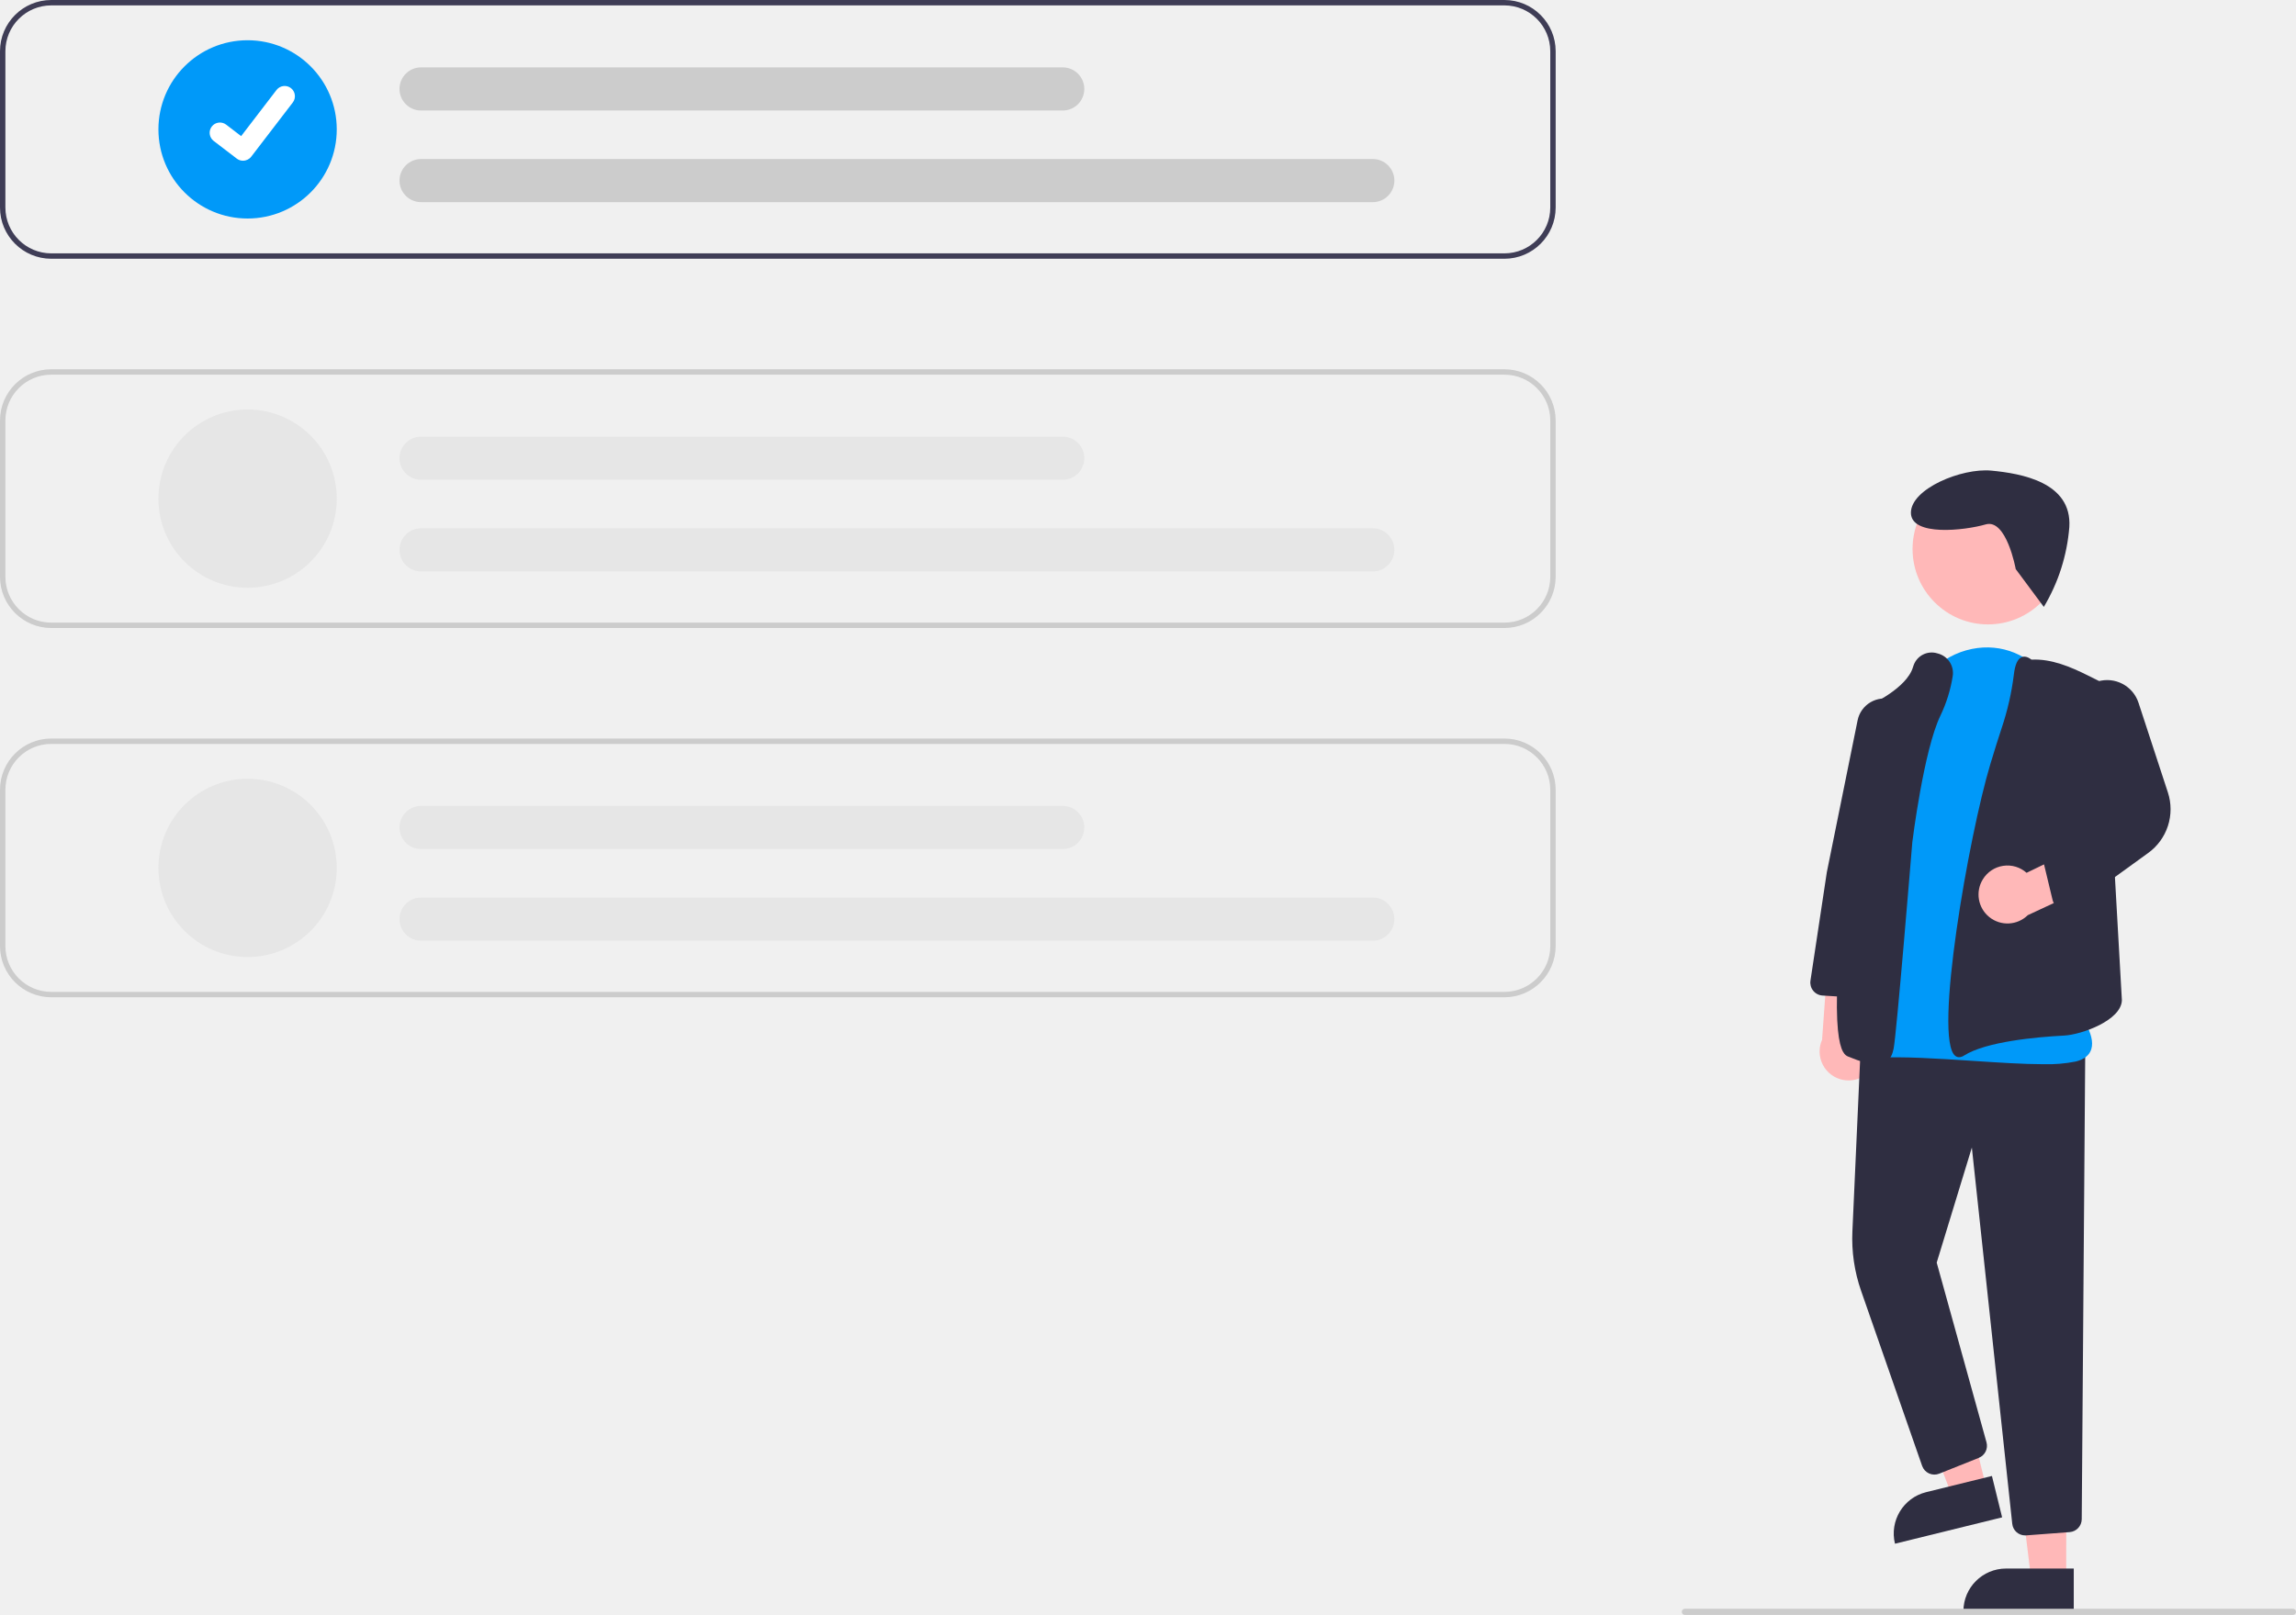
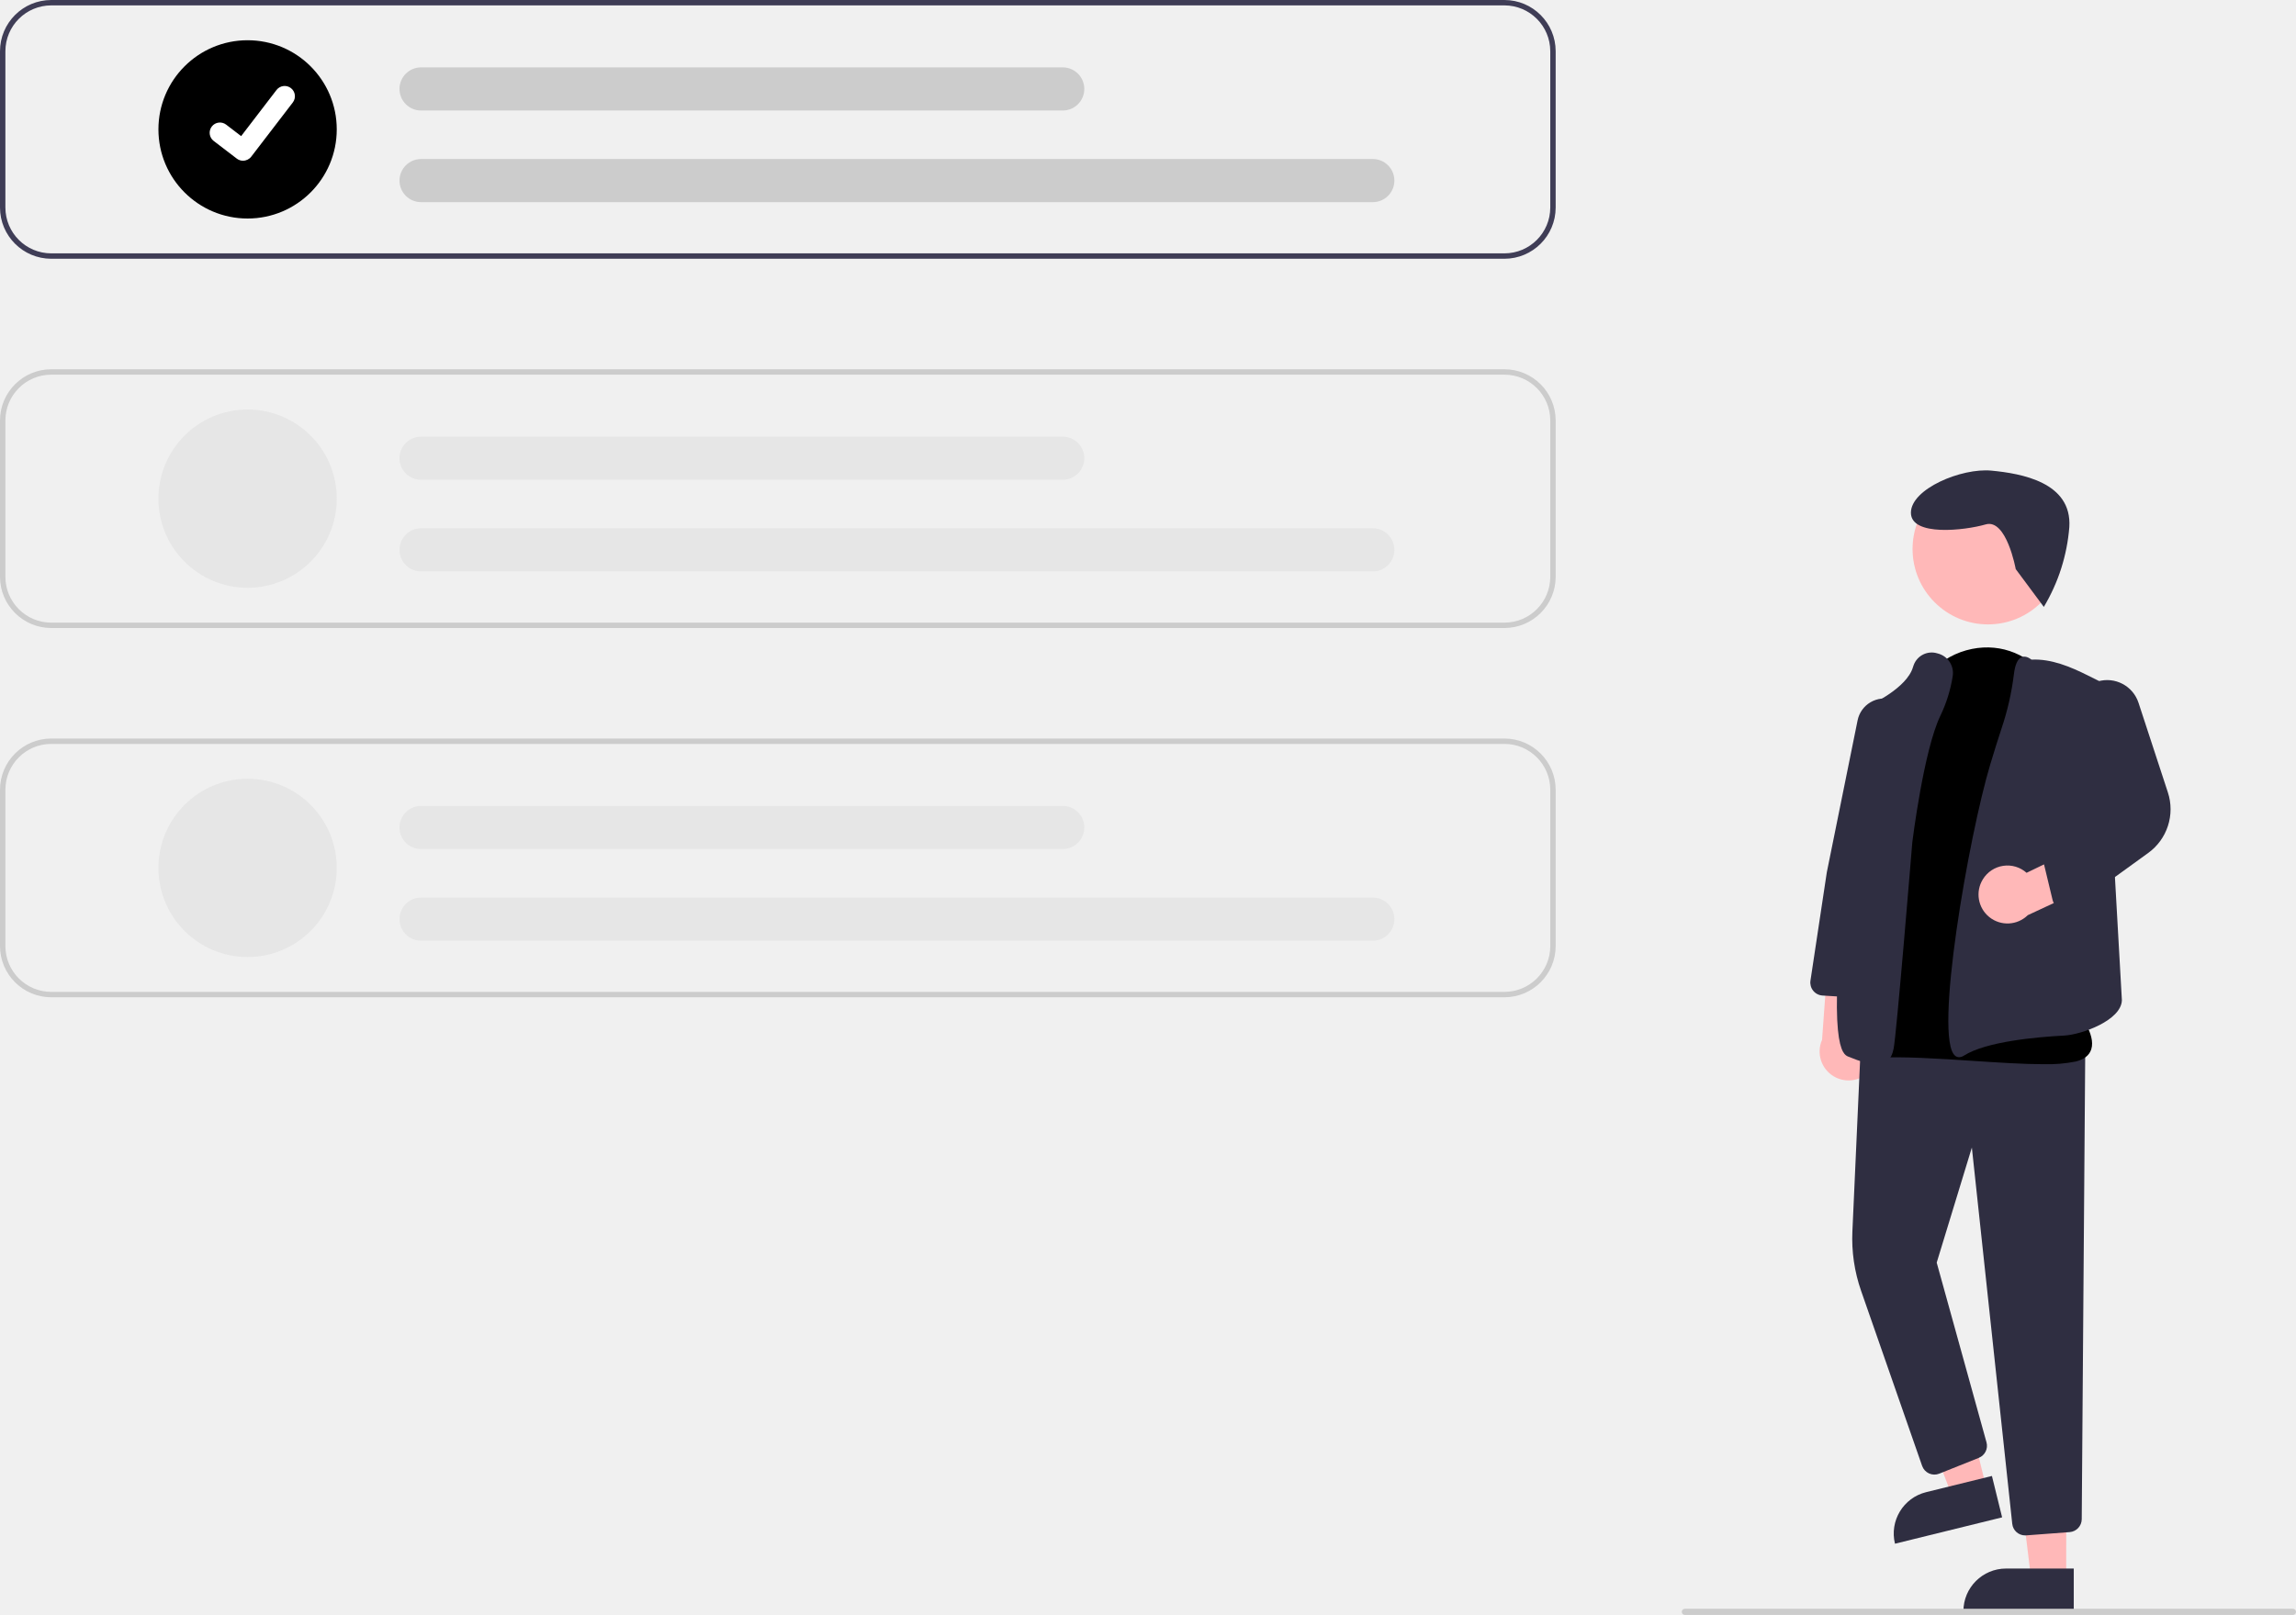
<svg xmlns="http://www.w3.org/2000/svg" width="747.62" height="526" viewBox="0 0 747.62 526">
  <g id="Group_33" data-name="Group 33" transform="translate(-227 -187)">
    <path id="Path_498-296" data-name="Path 498" d="M835.627,535.188a9.377,9.377,0,0,0-3.1-14.04l1.853-21.348-12.7-4.29-2.194,30.184a9.428,9.428,0,0,0,16.138,9.495Z" transform="translate(0.81)" fill="#ffb8b8" />
    <path id="Path_499-297" data-name="Path 499" d="M672.8,514.162H661.373l-5.437-44.1h16.873Z" transform="translate(227 187)" fill="#ffb8b8" />
    <path id="Path_500-298" data-name="Path 500" d="M653.207,510.894h22.048v13.882h-35.93a13.882,13.882,0,0,1,13.882-13.882Z" transform="translate(227 187)" fill="#2f2e41" />
    <path id="Path_501-299" data-name="Path 501" d="M646.855,484.9l-11.1,2.728-15.806-41.523,16.385-4.027Z" transform="translate(227 187)" fill="#ffb8b8" />
    <path id="Path_502-300" data-name="Path 502" d="M854.772,672.232H876.82v13.882H840.89a13.882,13.882,0,0,1,13.882-13.882Z" transform="matrix(0.971, -0.239, 0.239, 0.971, -136.446, 224.563)" fill="#2f2e41" />
    <path id="Path_503-301" data-name="Path 503" d="M885.615,687.1a4.21,4.21,0,0,1-4.2-3.779L868.263,560.771l-11.447,37.476,16.213,58.533a4.225,4.225,0,0,1-2.505,5.056l-12.89,5.156a4.23,4.23,0,0,1-5.565-2.536L832.2,607.448a51.611,51.611,0,0,1-2.835-19.395l2.773-61.523,73.043,3.093-1.14,152.215a4.254,4.254,0,0,1-3.912,4.186l-14.185,1.069Q885.778,687.1,885.615,687.1Z" transform="translate(0.81)" fill="#2f2e41" />
    <circle id="Ellipse_83" data-name="Ellipse 83" cx="24.561" cy="24.561" r="24.561" transform="translate(849.767 341.252)" fill="#ffb8b8" />
-     <path id="Path_504-302" data-name="Path 504" d="M891.58,533.625c-6.468,0-14.5-.529-22.817-1.076-11.36-.748-23.106-1.521-31.875-1.013a6.966,6.966,0,0,1-6.232-2.714c-9.039-11.574,4.9-56.708,5.5-58.623L847.5,419.731l.488.11-.488-.11c2.5-11.1,10.471-19.288,20.813-21.368,9.68-1.944,19.043,1.931,25.048,10.375q.478.672.955,1.379c19.552,28.957,8.493,100.9,7.752,105.539,1.033,1.237,6.618,8.232,5.083,13.091-.625,1.977-2.321,3.324-5.042,4a47.006,47.006,0,0,1-10.532.875Z" transform="translate(0.81)" fill="#0099f9" />
+     <path id="Path_504-302" data-name="Path 504" d="M891.58,533.625c-6.468,0-14.5-.529-22.817-1.076-11.36-.748-23.106-1.521-31.875-1.013a6.966,6.966,0,0,1-6.232-2.714c-9.039-11.574,4.9-56.708,5.5-58.623L847.5,419.731l.488.11-.488-.11c2.5-11.1,10.471-19.288,20.813-21.368,9.68-1.944,19.043,1.931,25.048,10.375q.478.672.955,1.379c19.552,28.957,8.493,100.9,7.752,105.539,1.033,1.237,6.618,8.232,5.083,13.091-.625,1.977-2.321,3.324-5.042,4a47.006,47.006,0,0,1-10.532.875Z" transform="translate(0.81)" fill="PRIMARY" />
    <path id="Path_505-303" data-name="Path 505" d="M837.284,533.647c-2.225,0-5.226-.821-9.272-2.5-1.739-.724-7.031-2.925-.606-59.072,3.156-27.58,7.677-54.968,7.722-55.241l.043-.264.244-.11c.116-.053,11.662-5.345,13.67-12.146q.1-.353.234-.685a6.244,6.244,0,0,1,7.754-3.808,6.561,6.561,0,0,1,4.942,7.488,46.021,46.021,0,0,1-3.991,12.792c-5.433,11.21-9.114,40.928-9.15,41.227-.208,2.538-5.138,62.672-6.088,67.235-.332,1.594-.942,3.544-2.733,4.49a5.842,5.842,0,0,1-2.767.6Z" transform="translate(0.81)" fill="#2f2e41" />
    <path id="Path_506-304" data-name="Path 506" d="M864.115,531.343a2.018,2.018,0,0,1-1.239-.425c-7.226-5.491,4.468-72.051,11.4-95.016,1.389-4.6,2.625-8.537,3.676-11.706h0a89.255,89.255,0,0,0,3.989-17.506c.382-3.226,1.211-5.068,2.537-5.633.921-.393,2-.126,3.22.793,6.407-.316,12.632,2.3,18.4,5.181l5.192,2.59,5.826,103.149c-.165,6.583-13.141,11.23-18.8,11.527-9.089.477-25.41,1.957-32.6,6.509a3.005,3.005,0,0,1-1.6.536Z" transform="translate(0.81)" fill="#2f2e41" />
    <path id="Path_507-305" data-name="Path 507" d="M831.659,511.989c-.086,0-.172,0-.259-.008l-11.768-.724a4.229,4.229,0,0,1-3.923-4.853l5.325-35.279,10.024-49.5a8.879,8.879,0,0,1,11.362-6.709h0a8.928,8.928,0,0,1,6.108,9.879l-7.964,49.6-4.715,33.947a4.251,4.251,0,0,1-4.191,3.647Z" transform="translate(0.81)" fill="#2f2e41" />
    <path id="Path_508-306" data-name="Path 508" d="M871.86,473.374a9.377,9.377,0,0,1,14.225-2.093l19.295-9.32,8.524,10.344-27.433,12.779a9.428,9.428,0,0,1-14.611-11.71Z" transform="translate(0.81)" fill="#ffb8b8" />
    <path id="Path_509-307" data-name="Path 509" d="M898.664,483.383a4.232,4.232,0,0,1-4.114-3.241l-2.8-11.65a4.211,4.211,0,0,1,1.94-4.619l16.9-10.116-8.64-31.634a10.753,10.753,0,0,1,20.593-6.181l9.539,29.125a17.576,17.576,0,0,1-6.421,19.773L901.141,482.58A4.224,4.224,0,0,1,898.664,483.383Z" transform="translate(0.81)" fill="#2f2e41" />
    <path id="Path_511-308" data-name="Path 511" d="M716.064,187H242.87a16.7,16.7,0,0,0-16.68,16.68V254.6a16.7,16.7,0,0,0,16.68,16.68H716.064a16.7,16.7,0,0,0,16.68-16.68V203.68A16.7,16.7,0,0,0,716.064,187Zm14.924,67.6a14.946,14.946,0,0,1-14.924,14.924H242.87A14.946,14.946,0,0,1,227.946,254.6V203.68a14.946,14.946,0,0,1,14.924-14.924H716.064a14.946,14.946,0,0,1,14.924,14.924Z" transform="translate(0.81)" fill="#3f3d56" />
    <path id="Path_512-309" data-name="Path 512" d="M716.064,391.553H242.87a16.7,16.7,0,0,1-16.68-16.68V323.954a16.7,16.7,0,0,1,16.68-16.68H716.064a16.7,16.7,0,0,1,16.68,16.68v50.919a16.7,16.7,0,0,1-16.68,16.68ZM242.87,309.03a14.941,14.941,0,0,0-14.924,14.924v50.919A14.941,14.941,0,0,0,242.87,389.8H716.064a14.941,14.941,0,0,0,14.925-14.924V323.954a14.941,14.941,0,0,0-14.924-14.924Z" transform="translate(0.81)" fill="#ccc" />
    <path id="Path_513-310" data-name="Path 513" d="M716.064,511.827H242.87a16.7,16.7,0,0,1-16.68-16.68V444.228a16.7,16.7,0,0,1,16.68-16.68H716.064a16.7,16.7,0,0,1,16.68,16.68v50.919a16.7,16.7,0,0,1-16.68,16.68ZM242.87,429.3a14.941,14.941,0,0,0-14.924,14.924v50.919a14.941,14.941,0,0,0,14.924,14.925H716.064a14.941,14.941,0,0,0,14.925-14.924V444.228A14.941,14.941,0,0,0,716.064,429.3Z" transform="translate(0.81)" fill="#ccc" />
-     <path id="Path_514-311" data-name="Path 514" d="M306.809,258.172a29.032,29.032,0,1,1,29.032-29.032,29.032,29.032,0,0,1-29.032,29.032Z" transform="translate(0.81)" fill="#0099f9" />
+     <path id="Path_514-311" data-name="Path 514" d="M306.809,258.172a29.032,29.032,0,1,1,29.032-29.032,29.032,29.032,0,0,1-29.032,29.032Z" transform="translate(0.81)" fill="PRIMARY" />
    <path id="Path_515-312" data-name="Path 515" d="M673.2,252.843h-309.9a7.023,7.023,0,0,1,0-14.047H673.2a7.023,7.023,0,0,1,0,14.047Z" transform="translate(0.81)" fill="#ccc" />
    <path id="Path_516-313" data-name="Path 516" d="M572.235,222.994H363.293a7.023,7.023,0,1,1,0-14.047H572.235a7.023,7.023,0,0,1,0,14.047Z" transform="translate(0.81)" fill="#ccc" />
    <path id="Path_517-314" data-name="Path 517" d="M306.809,378.445a29.032,29.032,0,1,1,29.032-29.032,29.032,29.032,0,0,1-29.032,29.032Z" transform="translate(0.81)" fill="#e6e6e6" />
    <path id="Path_518-315" data-name="Path 518" d="M673.2,373.117h-309.9a7.023,7.023,0,1,1,0-14.047H673.2a7.023,7.023,0,0,1,0,14.047Z" transform="translate(0.81)" fill="#e6e6e6" />
    <path id="Path_519-316" data-name="Path 519" d="M572.235,343.268H363.293a7.023,7.023,0,1,1,0-14.047H572.235a7.023,7.023,0,0,1,0,14.047Z" transform="translate(0.81)" fill="#e6e6e6" />
    <path id="Path_520-317" data-name="Path 520" d="M306.809,498.719a29.032,29.032,0,1,1,29.032-29.032,29.032,29.032,0,0,1-29.032,29.032Z" transform="translate(0.81)" fill="#e6e6e6" />
    <path id="Path_521-318" data-name="Path 521" d="M673.2,493.391h-309.9a7.023,7.023,0,1,1,0-14.047H673.2a7.023,7.023,0,1,1,0,14.047Z" transform="translate(0.81)" fill="#e6e6e6" />
    <path id="Path_522-319" data-name="Path 522" d="M572.235,463.542H363.293a7.023,7.023,0,1,1,0-14.047H572.235a7.023,7.023,0,0,1,0,14.047Z" transform="translate(0.81)" fill="#e6e6e6" />
    <path id="Path_395-320" data-name="Path 395" d="M305.327,239.352a3.321,3.321,0,0,1-2-.664l-.036-.027-7.525-5.756a3.344,3.344,0,1,1,4.069-5.308l4.874,3.738,11.517-15.026a3.343,3.343,0,0,1,4.686-.619h0l-.071.1.073-.1a3.347,3.347,0,0,1,.618,4.687l-13.547,17.666a3.345,3.345,0,0,1-2.66,1.3Z" transform="translate(0.81)" fill="#fff" />
    <path id="Path_523-321" data-name="Path 523" d="M972.81,713h-198a1,1,0,0,1,0-2h198a1,1,0,0,1,0,2Z" transform="translate(0.81)" fill="#ccc" />
    <path id="Path_561-322" data-name="Path 561" d="M782.606,412.94s-9.448-13.874-14.855-9.306-20.567,13.529-23.761,6.436,9.082-20.086,18.347-23.193,25.534-7.235,30.637,6.463a59.9,59.9,0,0,1,2.994,27.124Z" transform="matrix(0.914, 0.407, -0.407, 0.914, 336.122, -323.588)" fill="#2f2e41" />
  </g>
</svg>
